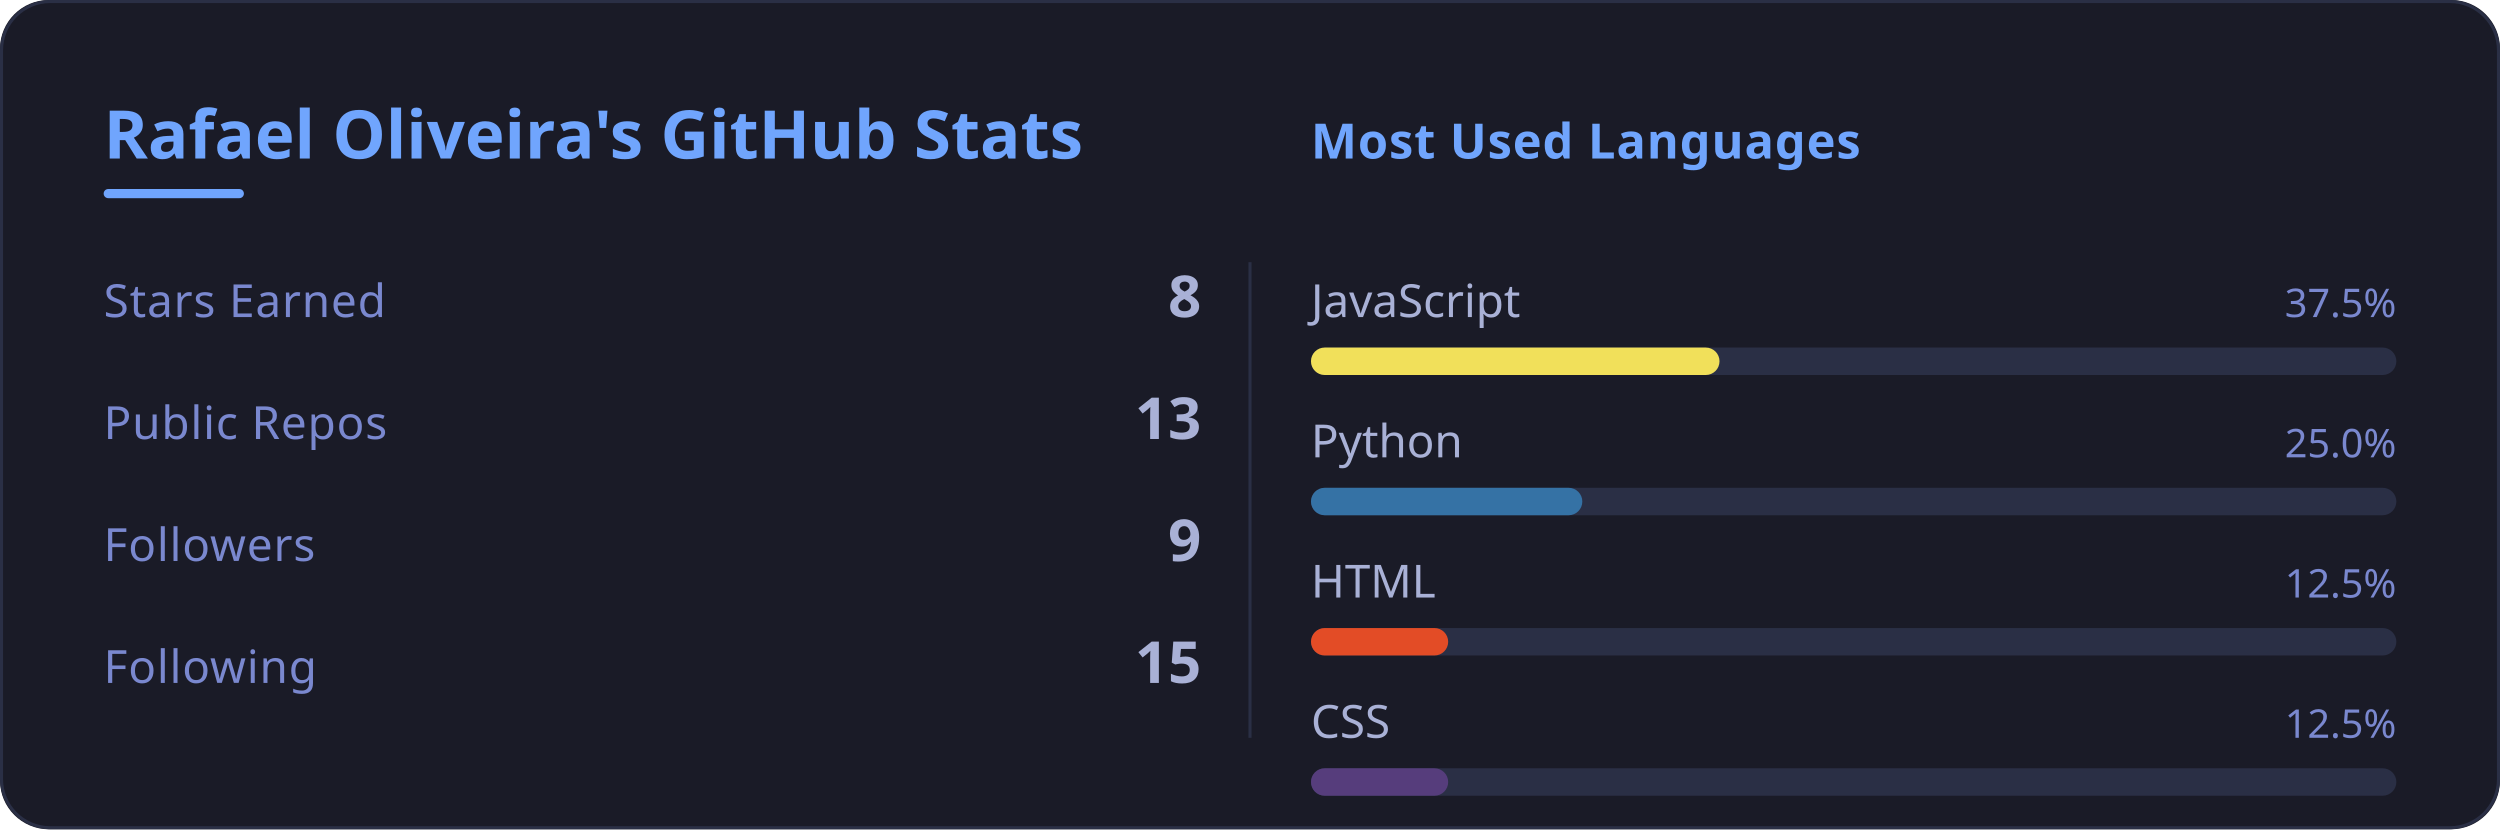
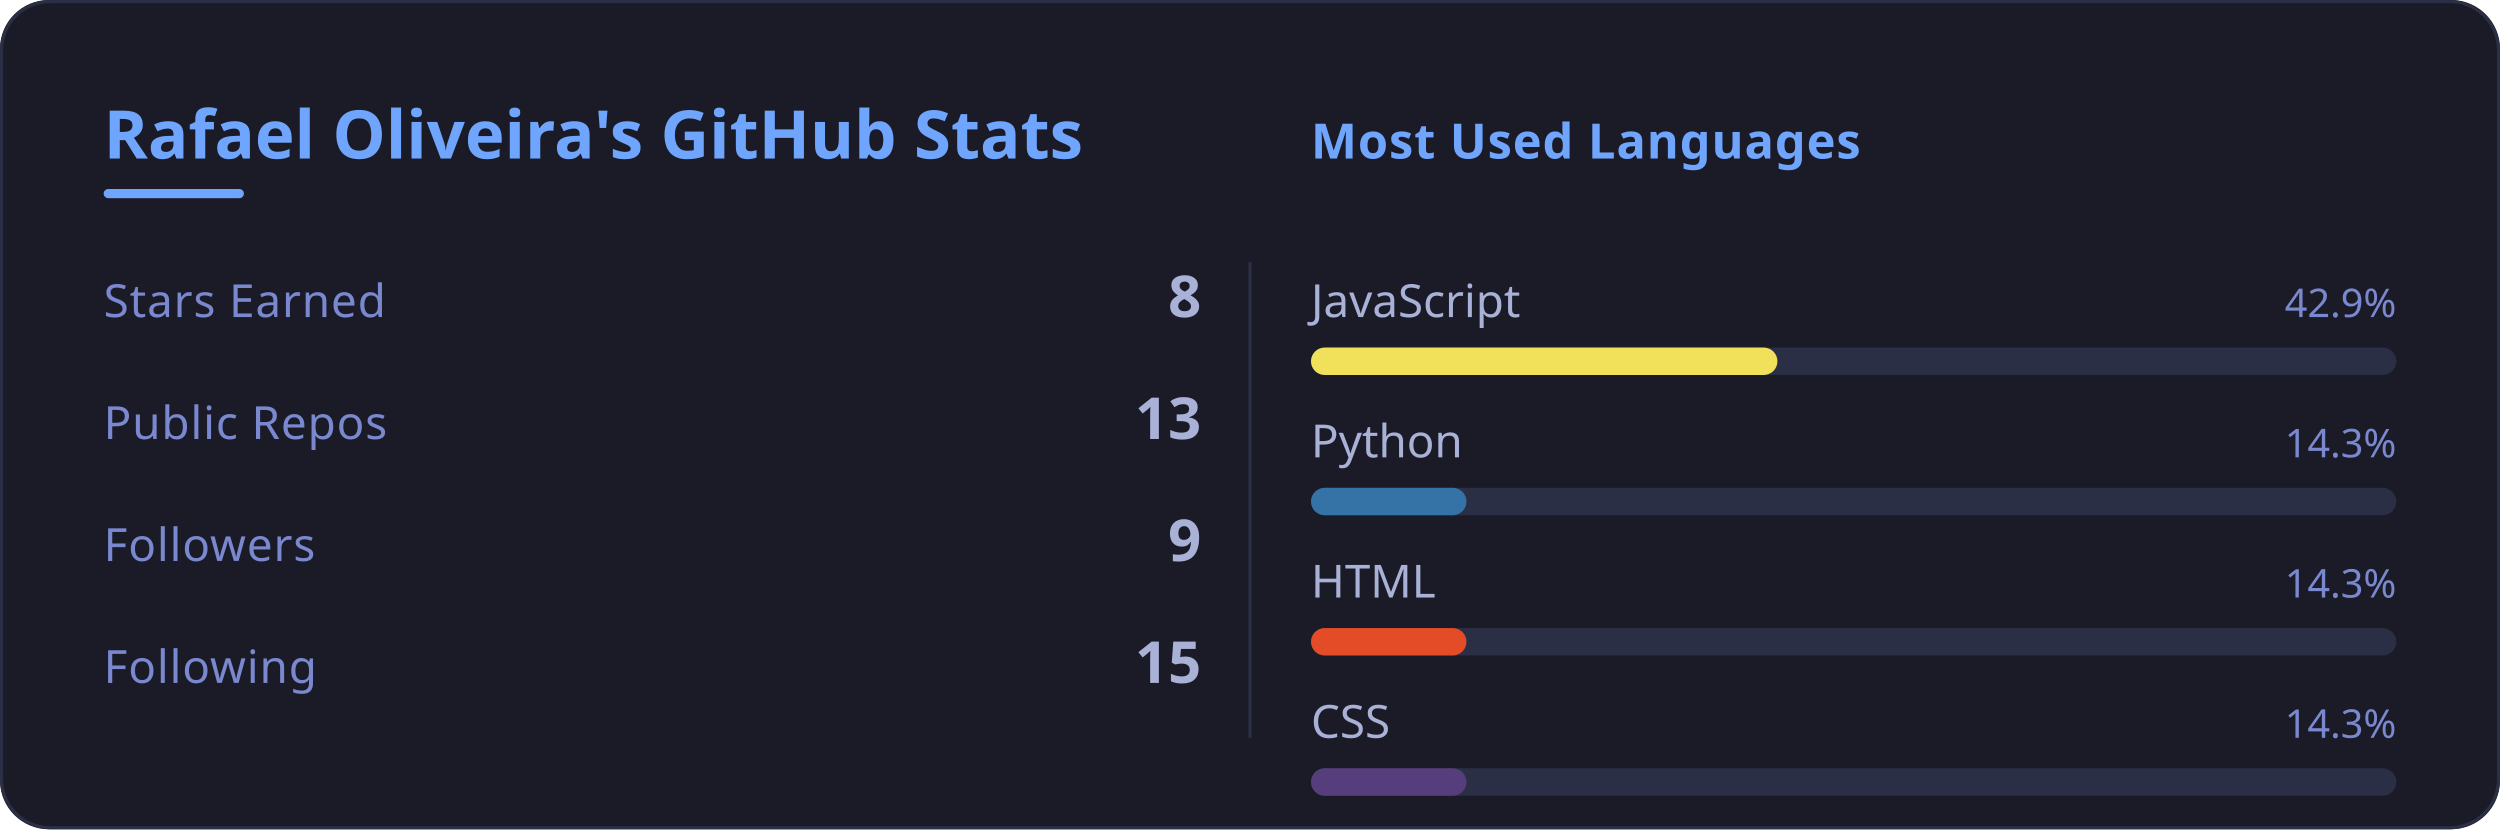
<svg xmlns="http://www.w3.org/2000/svg" width="820" height="272" viewBox="0 0 820 272" fill="none" role="img">
  <style>
-     .bar-fill { transform-origin: left center; animation: gg-grow 0.9s ease-out; }
-     .vbar { transform-origin: center bottom; animation: gg-rise 0.9s ease-out; }
-     .gg-seg { animation: gg-fade 0.8s ease-out; }
-     .gg-ring { animation: gg-fade 1s ease-out; }
+     .bar-fill { transform-box: fill-box; transform-origin: left center; animation: gg-grow 0.9s ease-out backwards; }
+     .vbar { transform-box: fill-box; transform-origin: center bottom; animation: gg-rise 0.9s ease-out backwards; }
+     .gg-seg { animation: gg-fade 0.8s ease-out backwards; }
+     .gg-ring { animation: gg-fade 1s ease-out backwards; }
    @keyframes gg-grow { from { transform: scaleX(0); } }
    @keyframes gg-rise { from { transform: scaleY(0); } }
    @keyframes gg-fade { from { opacity: 0.15; } }
  </style>
  <rect width="820" height="272" rx="16" fill="#1a1b27" />
  <rect x="0.5" y="0.5" width="819" height="271" rx="16" fill="none" stroke="#2a2f45" stroke-width="1" />
  <text x="34" y="52" fill="#70a5fd" font-family="'Segoe UI', Ubuntu, 'Helvetica Neue', Sans-Serif" font-size="22" font-weight="700">Rafael Oliveira's GitHub Stats</text>
  <rect x="34" y="62" width="46" height="3" rx="1.5" fill="#70a5fd" />
  <g class="row" style="animation-delay:0.15s">
    <text x="34" y="104" fill="#7a88cf" font-family="'Segoe UI', Ubuntu, 'Helvetica Neue', Sans-Serif" font-size="15" letter-spacing="0.3">Stars Earned</text>
    <text x="394" y="104" text-anchor="end" fill="#a9b1d6" font-family="'Segoe UI', Ubuntu, 'Helvetica Neue', Sans-Serif" font-size="19" font-weight="700">8</text>
  </g>
  <g class="row" style="animation-delay:0.27s">
    <text x="34" y="144" fill="#7a88cf" font-family="'Segoe UI', Ubuntu, 'Helvetica Neue', Sans-Serif" font-size="15" letter-spacing="0.3">Public Repos</text>
    <text x="394" y="144" text-anchor="end" fill="#a9b1d6" font-family="'Segoe UI', Ubuntu, 'Helvetica Neue', Sans-Serif" font-size="19" font-weight="700">13</text>
  </g>
  <g class="row" style="animation-delay:0.39s">
    <text x="34" y="184" fill="#7a88cf" font-family="'Segoe UI', Ubuntu, 'Helvetica Neue', Sans-Serif" font-size="15" letter-spacing="0.3">Followers</text>
    <text x="394" y="184" text-anchor="end" fill="#a9b1d6" font-family="'Segoe UI', Ubuntu, 'Helvetica Neue', Sans-Serif" font-size="19" font-weight="700">9</text>
  </g>
  <g class="row" style="animation-delay:0.51s">
    <text x="34" y="224" fill="#7a88cf" font-family="'Segoe UI', Ubuntu, 'Helvetica Neue', Sans-Serif" font-size="15" letter-spacing="0.3">Following</text>
    <text x="394" y="224" text-anchor="end" fill="#a9b1d6" font-family="'Segoe UI', Ubuntu, 'Helvetica Neue', Sans-Serif" font-size="19" font-weight="700">15</text>
  </g>
  <line x1="410" y1="86" x2="410" y2="242" stroke="#2a2f45" stroke-width="1" />
  <text x="430" y="52" fill="#70a5fd" font-family="'Segoe UI', Ubuntu, 'Helvetica Neue', Sans-Serif" font-size="16" font-weight="600" letter-spacing="0.3">Most Used Languages</text>
  <g class="row" style="animation-delay:0.2s">
    <text x="430" y="104" fill="#a9b1d6" font-family="'Segoe UI', Ubuntu, 'Helvetica Neue', Sans-Serif" font-size="15">JavaScript</text>
-     <text x="786" y="104" text-anchor="end" fill="#7a88cf" font-family="'Segoe UI', Ubuntu, 'Helvetica Neue', Sans-Serif" font-size="13">37.5%</text>
+     <text x="786" y="104" text-anchor="end" fill="#7a88cf" font-family="'Segoe UI', Ubuntu, 'Helvetica Neue', Sans-Serif" font-size="13">42.9%</text>
    <rect x="430" y="114" width="356" height="9" rx="4.5" fill="#2a2f45" />
-     <rect class="bar-fill" x="430" y="114" width="134" height="9" rx="4.5" fill="#f1e05a" />
+     <rect class="bar-fill" x="430" y="114" width="153" height="9" rx="4.5" fill="#f1e05a" />
  </g>
  <g class="row" style="animation-delay:0.3s">
    <text x="430" y="150" fill="#a9b1d6" font-family="'Segoe UI', Ubuntu, 'Helvetica Neue', Sans-Serif" font-size="15">Python</text>
-     <text x="786" y="150" text-anchor="end" fill="#7a88cf" font-family="'Segoe UI', Ubuntu, 'Helvetica Neue', Sans-Serif" font-size="13">25.0%</text>
+     <text x="786" y="150" text-anchor="end" fill="#7a88cf" font-family="'Segoe UI', Ubuntu, 'Helvetica Neue', Sans-Serif" font-size="13">14.3%</text>
    <rect x="430" y="160" width="356" height="9" rx="4.5" fill="#2a2f45" />
-     <rect class="bar-fill" x="430" y="160" width="89" height="9" rx="4.5" fill="#3572A5" />
+     <rect class="bar-fill" x="430" y="160" width="51" height="9" rx="4.5" fill="#3572A5" />
  </g>
  <g class="row" style="animation-delay:0.4s">
    <text x="430" y="196" fill="#a9b1d6" font-family="'Segoe UI', Ubuntu, 'Helvetica Neue', Sans-Serif" font-size="15">HTML</text>
-     <text x="786" y="196" text-anchor="end" fill="#7a88cf" font-family="'Segoe UI', Ubuntu, 'Helvetica Neue', Sans-Serif" font-size="13">12.5%</text>
+     <text x="786" y="196" text-anchor="end" fill="#7a88cf" font-family="'Segoe UI', Ubuntu, 'Helvetica Neue', Sans-Serif" font-size="13">14.3%</text>
    <rect x="430" y="206" width="356" height="9" rx="4.5" fill="#2a2f45" />
-     <rect class="bar-fill" x="430" y="206" width="45" height="9" rx="4.5" fill="#e34c26" />
+     <rect class="bar-fill" x="430" y="206" width="51" height="9" rx="4.5" fill="#e34c26" />
  </g>
  <g class="row" style="animation-delay:0.5s">
    <text x="430" y="242" fill="#a9b1d6" font-family="'Segoe UI', Ubuntu, 'Helvetica Neue', Sans-Serif" font-size="15">CSS</text>
-     <text x="786" y="242" text-anchor="end" fill="#7a88cf" font-family="'Segoe UI', Ubuntu, 'Helvetica Neue', Sans-Serif" font-size="13">12.5%</text>
+     <text x="786" y="242" text-anchor="end" fill="#7a88cf" font-family="'Segoe UI', Ubuntu, 'Helvetica Neue', Sans-Serif" font-size="13">14.3%</text>
    <rect x="430" y="252" width="356" height="9" rx="4.5" fill="#2a2f45" />
-     <rect class="bar-fill" x="430" y="252" width="45" height="9" rx="4.5" fill="#563d7c" />
+     <rect class="bar-fill" x="430" y="252" width="51" height="9" rx="4.5" fill="#563d7c" />
  </g>
</svg>
